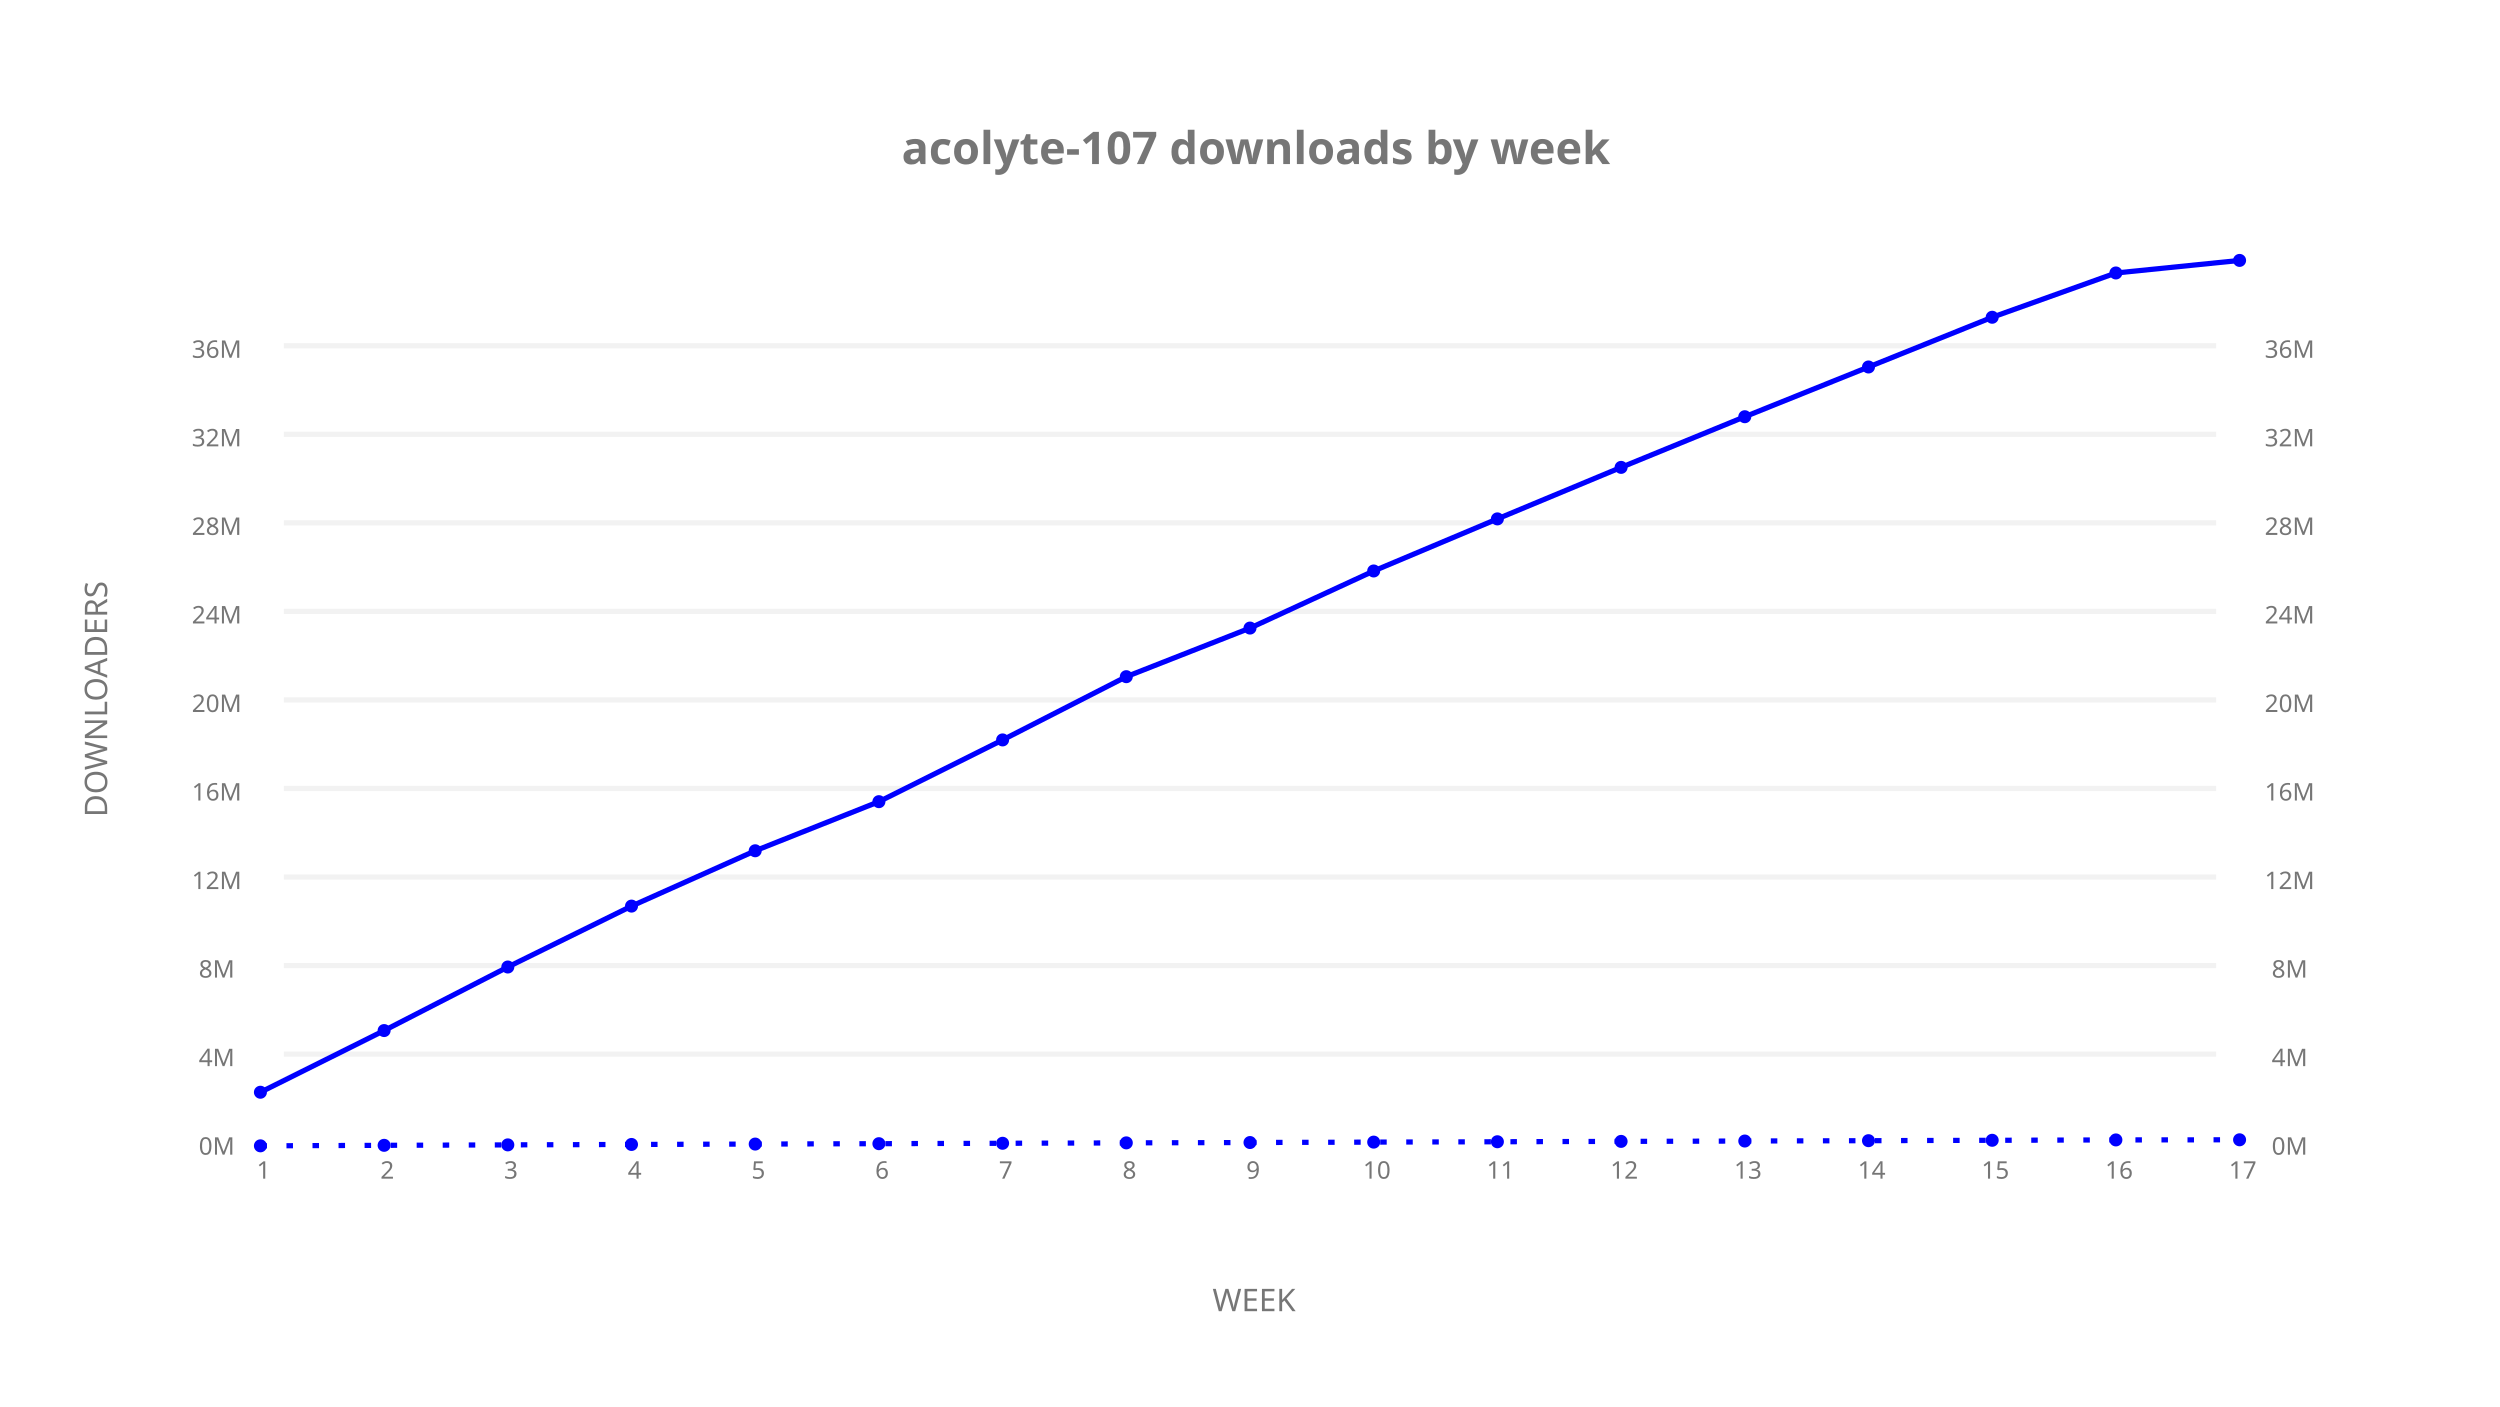
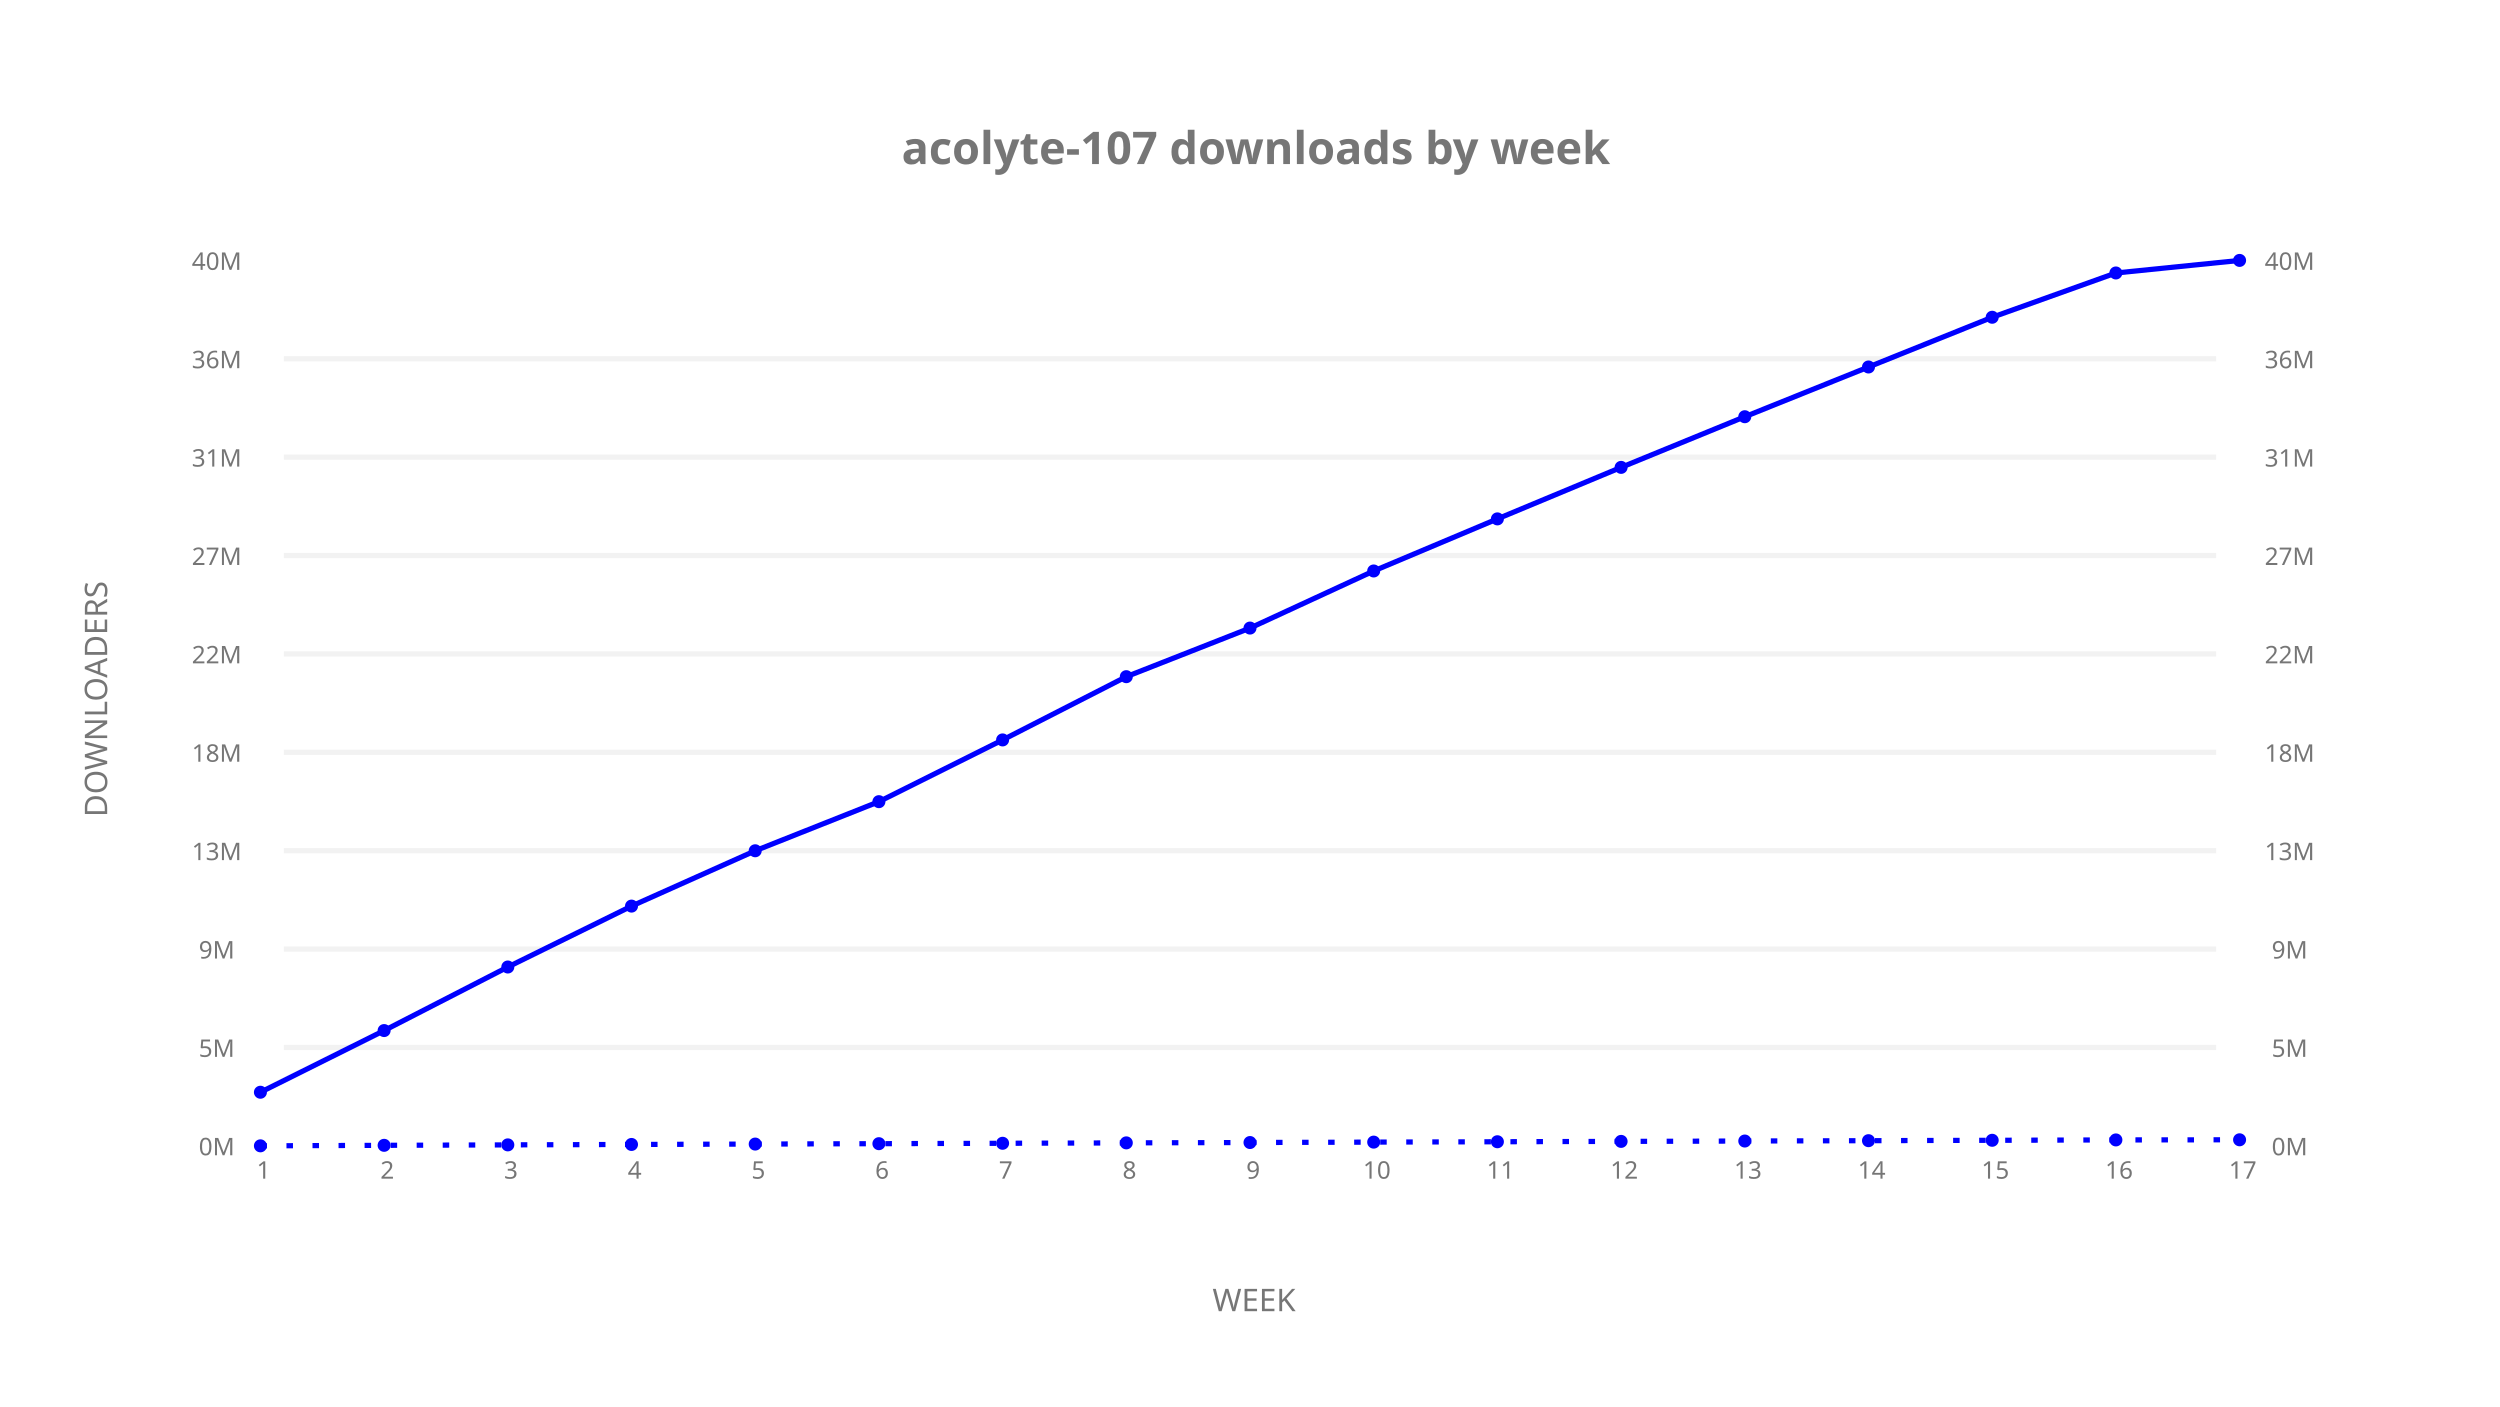
<svg xmlns="http://www.w3.org/2000/svg" xml:space="preserve" id="acolyte-107-downloads-by-week-acolyte-107-week" x="0px" y="0px" width="1920px" height="1080px" viewBox="0 0 1920 1080" enable-background="new 0 0 1920 1080" role="img">
  <g id="annotations">
    <text x="960" y="126" font-family="Atkinson Hyperlegible" font-size="26pt" text-anchor="middle" text-align="center" font-weight="600" font-style="normal" style="fill:rgb(118,118,118); fill-opacity:1; stroke:rgb(118,118,118); stroke-opacity:0; stroke-width:0.5"> acolyte-107 downloads by week</text>
    <g id="axes-lines">
      <text x="960" y="1007" font-family="Atkinson Hyperlegible" font-size="18pt" text-anchor="middle" text-align="center" font-weight="500" font-style="normal" style="fill:rgb(118,118,118); fill-opacity:1; stroke:rgb(118,118,118); stroke-opacity:0; stroke-width:0.5"> WEEK</text>
      <text x="73" y="540" font-family="Atkinson Hyperlegible" font-size="18pt" text-anchor="middle" text-align="center" dominant-baseline="central" font-weight="500" font-style="normal" style="fill:rgb(118,118,118); fill-opacity:1; stroke:rgb(118,118,118); stroke-opacity:0; stroke-width:0.5" transform="rotate(-90,73,540)"> DOWNLOADERS</text>
    </g>
    <g id="tic-y-label-lines">
-       <line x1="218" y1="809.559" x2="1702" y2="809.559" style="fill:rgb(0,0,255); fill-opacity:0; stroke:rgb(242,242,242); stroke-opacity:1; stroke-width:4" />
-       <line x1="218" y1="741.559" x2="1702" y2="741.559" style="fill:rgb(0,0,255); fill-opacity:0; stroke:rgb(242,242,242); stroke-opacity:1; stroke-width:4" />
-       <line x1="218" y1="673.559" x2="1702" y2="673.559" style="fill:rgb(0,0,255); fill-opacity:0; stroke:rgb(242,242,242); stroke-opacity:1; stroke-width:4" />
-       <line x1="218" y1="605.559" x2="1702" y2="605.559" style="fill:rgb(0,0,255); fill-opacity:0; stroke:rgb(242,242,242); stroke-opacity:1; stroke-width:4" />
-       <line x1="218" y1="537.559" x2="1702" y2="537.559" style="fill:rgb(0,0,255); fill-opacity:0; stroke:rgb(242,242,242); stroke-opacity:1; stroke-width:4" />
-       <line x1="218" y1="469.559" x2="1702" y2="469.559" style="fill:rgb(0,0,255); fill-opacity:0; stroke:rgb(242,242,242); stroke-opacity:1; stroke-width:4" />
-       <line x1="218" y1="401.559" x2="1702" y2="401.559" style="fill:rgb(0,0,255); fill-opacity:0; stroke:rgb(242,242,242); stroke-opacity:1; stroke-width:4" />
-       <line x1="218" y1="333.559" x2="1702" y2="333.559" style="fill:rgb(0,0,255); fill-opacity:0; stroke:rgb(242,242,242); stroke-opacity:1; stroke-width:4" />
-       <line x1="218" y1="265.559" x2="1702" y2="265.559" style="fill:rgb(0,0,255); fill-opacity:0; stroke:rgb(242,242,242); stroke-opacity:1; stroke-width:4" />
+       <line x1="218" y1="804.444" x2="1702" y2="804.444" style="fill:rgb(0,0,255); fill-opacity:0; stroke:rgb(242,242,242); stroke-opacity:1; stroke-width:4" />
+       <line x1="218" y1="728.889" x2="1702" y2="728.889" style="fill:rgb(0,0,255); fill-opacity:0; stroke:rgb(242,242,242); stroke-opacity:1; stroke-width:4" />
+       <line x1="218" y1="653.333" x2="1702" y2="653.333" style="fill:rgb(0,0,255); fill-opacity:0; stroke:rgb(242,242,242); stroke-opacity:1; stroke-width:4" />
+       <line x1="218" y1="577.778" x2="1702" y2="577.778" style="fill:rgb(0,0,255); fill-opacity:0; stroke:rgb(242,242,242); stroke-opacity:1; stroke-width:4" />
+       <line x1="218" y1="502.222" x2="1702" y2="502.222" style="fill:rgb(0,0,255); fill-opacity:0; stroke:rgb(242,242,242); stroke-opacity:1; stroke-width:4" />
+       <line x1="218" y1="426.667" x2="1702" y2="426.667" style="fill:rgb(0,0,255); fill-opacity:0; stroke:rgb(242,242,242); stroke-opacity:1; stroke-width:4" />
+       <line x1="218" y1="351.111" x2="1702" y2="351.111" style="fill:rgb(0,0,255); fill-opacity:0; stroke:rgb(242,242,242); stroke-opacity:1; stroke-width:4" />
+       <line x1="218" y1="275.556" x2="1702" y2="275.556" style="fill:rgb(0,0,255); fill-opacity:0; stroke:rgb(242,242,242); stroke-opacity:1; stroke-width:4" />
    </g>
    <g id="tic-x-labels">
      <text x="200" y="898" font-family="Atkinson Hyperlegible" font-size="14pt" text-anchor="middle" text-align="center" dominant-baseline="central" font-weight="400" font-style="normal" style="fill:rgb(118,118,118); fill-opacity:1; stroke:rgb(118,118,118); stroke-opacity:0; stroke-width:0.5"> 1</text>
      <text x="295" y="898" font-family="Atkinson Hyperlegible" font-size="14pt" text-anchor="middle" text-align="center" dominant-baseline="central" font-weight="400" font-style="normal" style="fill:rgb(118,118,118); fill-opacity:1; stroke:rgb(118,118,118); stroke-opacity:0; stroke-width:0.5"> 2</text>
      <text x="390" y="898" font-family="Atkinson Hyperlegible" font-size="14pt" text-anchor="middle" text-align="center" dominant-baseline="central" font-weight="400" font-style="normal" style="fill:rgb(118,118,118); fill-opacity:1; stroke:rgb(118,118,118); stroke-opacity:0; stroke-width:0.5"> 3</text>
      <text x="485" y="898" font-family="Atkinson Hyperlegible" font-size="14pt" text-anchor="middle" text-align="center" dominant-baseline="central" font-weight="400" font-style="normal" style="fill:rgb(118,118,118); fill-opacity:1; stroke:rgb(118,118,118); stroke-opacity:0; stroke-width:0.5"> 4</text>
      <text x="580" y="898" font-family="Atkinson Hyperlegible" font-size="14pt" text-anchor="middle" text-align="center" dominant-baseline="central" font-weight="400" font-style="normal" style="fill:rgb(118,118,118); fill-opacity:1; stroke:rgb(118,118,118); stroke-opacity:0; stroke-width:0.5"> 5</text>
      <text x="675" y="898" font-family="Atkinson Hyperlegible" font-size="14pt" text-anchor="middle" text-align="center" dominant-baseline="central" font-weight="400" font-style="normal" style="fill:rgb(118,118,118); fill-opacity:1; stroke:rgb(118,118,118); stroke-opacity:0; stroke-width:0.5"> 6</text>
      <text x="770" y="898" font-family="Atkinson Hyperlegible" font-size="14pt" text-anchor="middle" text-align="center" dominant-baseline="central" font-weight="400" font-style="normal" style="fill:rgb(118,118,118); fill-opacity:1; stroke:rgb(118,118,118); stroke-opacity:0; stroke-width:0.5"> 7</text>
      <text x="865" y="898" font-family="Atkinson Hyperlegible" font-size="14pt" text-anchor="middle" text-align="center" dominant-baseline="central" font-weight="400" font-style="normal" style="fill:rgb(118,118,118); fill-opacity:1; stroke:rgb(118,118,118); stroke-opacity:0; stroke-width:0.5"> 8</text>
      <text x="960" y="898" font-family="Atkinson Hyperlegible" font-size="14pt" text-anchor="middle" text-align="center" dominant-baseline="central" font-weight="400" font-style="normal" style="fill:rgb(118,118,118); fill-opacity:1; stroke:rgb(118,118,118); stroke-opacity:0; stroke-width:0.5"> 9</text>
      <text x="1055" y="898" font-family="Atkinson Hyperlegible" font-size="14pt" text-anchor="middle" text-align="center" dominant-baseline="central" font-weight="400" font-style="normal" style="fill:rgb(118,118,118); fill-opacity:1; stroke:rgb(118,118,118); stroke-opacity:0; stroke-width:0.5"> 10</text>
      <text x="1150" y="898" font-family="Atkinson Hyperlegible" font-size="14pt" text-anchor="middle" text-align="center" dominant-baseline="central" font-weight="400" font-style="normal" style="fill:rgb(118,118,118); fill-opacity:1; stroke:rgb(118,118,118); stroke-opacity:0; stroke-width:0.5"> 11</text>
      <text x="1245" y="898" font-family="Atkinson Hyperlegible" font-size="14pt" text-anchor="middle" text-align="center" dominant-baseline="central" font-weight="400" font-style="normal" style="fill:rgb(118,118,118); fill-opacity:1; stroke:rgb(118,118,118); stroke-opacity:0; stroke-width:0.5"> 12</text>
      <text x="1340" y="898" font-family="Atkinson Hyperlegible" font-size="14pt" text-anchor="middle" text-align="center" dominant-baseline="central" font-weight="400" font-style="normal" style="fill:rgb(118,118,118); fill-opacity:1; stroke:rgb(118,118,118); stroke-opacity:0; stroke-width:0.5"> 13</text>
      <text x="1435" y="898" font-family="Atkinson Hyperlegible" font-size="14pt" text-anchor="middle" text-align="center" dominant-baseline="central" font-weight="400" font-style="normal" style="fill:rgb(118,118,118); fill-opacity:1; stroke:rgb(118,118,118); stroke-opacity:0; stroke-width:0.5"> 14</text>
      <text x="1530" y="898" font-family="Atkinson Hyperlegible" font-size="14pt" text-anchor="middle" text-align="center" dominant-baseline="central" font-weight="400" font-style="normal" style="fill:rgb(118,118,118); fill-opacity:1; stroke:rgb(118,118,118); stroke-opacity:0; stroke-width:0.5"> 15</text>
      <text x="1625" y="898" font-family="Atkinson Hyperlegible" font-size="14pt" text-anchor="middle" text-align="center" dominant-baseline="central" font-weight="400" font-style="normal" style="fill:rgb(118,118,118); fill-opacity:1; stroke:rgb(118,118,118); stroke-opacity:0; stroke-width:0.5"> 16</text>
      <text x="1720" y="898" font-family="Atkinson Hyperlegible" font-size="14pt" text-anchor="middle" text-align="center" dominant-baseline="central" font-weight="400" font-style="normal" style="fill:rgb(118,118,118); fill-opacity:1; stroke:rgb(118,118,118); stroke-opacity:0; stroke-width:0.5"> 17</text>
    </g>
    <g id="tic-y-labels">
-       <text x="164" y="879.559" font-family="Atkinson Hyperlegible" font-size="14pt" text-anchor="middle" text-align="center" dominant-baseline="central" font-weight="400" font-style="normal" style="fill:rgb(118,118,118); fill-opacity:1; stroke:rgb(118,118,118); stroke-opacity:0; stroke-width:0.5"> 0M</text>
-       <text x="1756" y="879.559" font-family="Atkinson Hyperlegible" font-size="14pt" text-anchor="middle" text-align="center" dominant-baseline="central" font-weight="400" font-style="normal" style="fill:rgb(118,118,118); fill-opacity:1; stroke:rgb(118,118,118); stroke-opacity:0; stroke-width:0.5"> 0M</text>
-       <text x="164" y="811.559" font-family="Atkinson Hyperlegible" font-size="14pt" text-anchor="middle" text-align="center" dominant-baseline="central" font-weight="400" font-style="normal" style="fill:rgb(118,118,118); fill-opacity:1; stroke:rgb(118,118,118); stroke-opacity:0; stroke-width:0.5"> 4M</text>
-       <text x="1756" y="811.559" font-family="Atkinson Hyperlegible" font-size="14pt" text-anchor="middle" text-align="center" dominant-baseline="central" font-weight="400" font-style="normal" style="fill:rgb(118,118,118); fill-opacity:1; stroke:rgb(118,118,118); stroke-opacity:0; stroke-width:0.5"> 4M</text>
-       <text x="164" y="743.559" font-family="Atkinson Hyperlegible" font-size="14pt" text-anchor="middle" text-align="center" dominant-baseline="central" font-weight="400" font-style="normal" style="fill:rgb(118,118,118); fill-opacity:1; stroke:rgb(118,118,118); stroke-opacity:0; stroke-width:0.5"> 8M</text>
-       <text x="1756" y="743.559" font-family="Atkinson Hyperlegible" font-size="14pt" text-anchor="middle" text-align="center" dominant-baseline="central" font-weight="400" font-style="normal" style="fill:rgb(118,118,118); fill-opacity:1; stroke:rgb(118,118,118); stroke-opacity:0; stroke-width:0.5"> 8M</text>
-       <text x="164" y="675.559" font-family="Atkinson Hyperlegible" font-size="14pt" text-anchor="middle" text-align="center" dominant-baseline="central" font-weight="400" font-style="normal" style="fill:rgb(118,118,118); fill-opacity:1; stroke:rgb(118,118,118); stroke-opacity:0; stroke-width:0.5"> 12M</text>
-       <text x="1756" y="675.559" font-family="Atkinson Hyperlegible" font-size="14pt" text-anchor="middle" text-align="center" dominant-baseline="central" font-weight="400" font-style="normal" style="fill:rgb(118,118,118); fill-opacity:1; stroke:rgb(118,118,118); stroke-opacity:0; stroke-width:0.5"> 12M</text>
-       <text x="164" y="607.559" font-family="Atkinson Hyperlegible" font-size="14pt" text-anchor="middle" text-align="center" dominant-baseline="central" font-weight="400" font-style="normal" style="fill:rgb(118,118,118); fill-opacity:1; stroke:rgb(118,118,118); stroke-opacity:0; stroke-width:0.5"> 16M</text>
-       <text x="1756" y="607.559" font-family="Atkinson Hyperlegible" font-size="14pt" text-anchor="middle" text-align="center" dominant-baseline="central" font-weight="400" font-style="normal" style="fill:rgb(118,118,118); fill-opacity:1; stroke:rgb(118,118,118); stroke-opacity:0; stroke-width:0.5"> 16M</text>
-       <text x="164" y="539.559" font-family="Atkinson Hyperlegible" font-size="14pt" text-anchor="middle" text-align="center" dominant-baseline="central" font-weight="400" font-style="normal" style="fill:rgb(118,118,118); fill-opacity:1; stroke:rgb(118,118,118); stroke-opacity:0; stroke-width:0.5"> 20M</text>
-       <text x="1756" y="539.559" font-family="Atkinson Hyperlegible" font-size="14pt" text-anchor="middle" text-align="center" dominant-baseline="central" font-weight="400" font-style="normal" style="fill:rgb(118,118,118); fill-opacity:1; stroke:rgb(118,118,118); stroke-opacity:0; stroke-width:0.5"> 20M</text>
-       <text x="164" y="471.559" font-family="Atkinson Hyperlegible" font-size="14pt" text-anchor="middle" text-align="center" dominant-baseline="central" font-weight="400" font-style="normal" style="fill:rgb(118,118,118); fill-opacity:1; stroke:rgb(118,118,118); stroke-opacity:0; stroke-width:0.5"> 24M</text>
-       <text x="1756" y="471.559" font-family="Atkinson Hyperlegible" font-size="14pt" text-anchor="middle" text-align="center" dominant-baseline="central" font-weight="400" font-style="normal" style="fill:rgb(118,118,118); fill-opacity:1; stroke:rgb(118,118,118); stroke-opacity:0; stroke-width:0.5"> 24M</text>
-       <text x="164" y="403.559" font-family="Atkinson Hyperlegible" font-size="14pt" text-anchor="middle" text-align="center" dominant-baseline="central" font-weight="400" font-style="normal" style="fill:rgb(118,118,118); fill-opacity:1; stroke:rgb(118,118,118); stroke-opacity:0; stroke-width:0.5"> 28M</text>
-       <text x="1756" y="403.559" font-family="Atkinson Hyperlegible" font-size="14pt" text-anchor="middle" text-align="center" dominant-baseline="central" font-weight="400" font-style="normal" style="fill:rgb(118,118,118); fill-opacity:1; stroke:rgb(118,118,118); stroke-opacity:0; stroke-width:0.5"> 28M</text>
-       <text x="164" y="335.559" font-family="Atkinson Hyperlegible" font-size="14pt" text-anchor="middle" text-align="center" dominant-baseline="central" font-weight="400" font-style="normal" style="fill:rgb(118,118,118); fill-opacity:1; stroke:rgb(118,118,118); stroke-opacity:0; stroke-width:0.5"> 32M</text>
-       <text x="1756" y="335.559" font-family="Atkinson Hyperlegible" font-size="14pt" text-anchor="middle" text-align="center" dominant-baseline="central" font-weight="400" font-style="normal" style="fill:rgb(118,118,118); fill-opacity:1; stroke:rgb(118,118,118); stroke-opacity:0; stroke-width:0.5"> 32M</text>
-       <text x="164" y="267.559" font-family="Atkinson Hyperlegible" font-size="14pt" text-anchor="middle" text-align="center" dominant-baseline="central" font-weight="400" font-style="normal" style="fill:rgb(118,118,118); fill-opacity:1; stroke:rgb(118,118,118); stroke-opacity:0; stroke-width:0.5"> 36M</text>
-       <text x="1756" y="267.559" font-family="Atkinson Hyperlegible" font-size="14pt" text-anchor="middle" text-align="center" dominant-baseline="central" font-weight="400" font-style="normal" style="fill:rgb(118,118,118); fill-opacity:1; stroke:rgb(118,118,118); stroke-opacity:0; stroke-width:0.5"> 36M</text>
+       <text x="164" y="880" font-family="Atkinson Hyperlegible" font-size="14pt" text-anchor="middle" text-align="center" dominant-baseline="central" font-weight="400" font-style="normal" style="fill:rgb(118,118,118); fill-opacity:1; stroke:rgb(118,118,118); stroke-opacity:0; stroke-width:0.5"> 0M</text>
+       <text x="1756" y="880" font-family="Atkinson Hyperlegible" font-size="14pt" text-anchor="middle" text-align="center" dominant-baseline="central" font-weight="400" font-style="normal" style="fill:rgb(118,118,118); fill-opacity:1; stroke:rgb(118,118,118); stroke-opacity:0; stroke-width:0.5"> 0M</text>
+       <text x="164" y="804.444" font-family="Atkinson Hyperlegible" font-size="14pt" text-anchor="middle" text-align="center" dominant-baseline="central" font-weight="400" font-style="normal" style="fill:rgb(118,118,118); fill-opacity:1; stroke:rgb(118,118,118); stroke-opacity:0; stroke-width:0.5"> 5M</text>
+       <text x="1756" y="804.444" font-family="Atkinson Hyperlegible" font-size="14pt" text-anchor="middle" text-align="center" dominant-baseline="central" font-weight="400" font-style="normal" style="fill:rgb(118,118,118); fill-opacity:1; stroke:rgb(118,118,118); stroke-opacity:0; stroke-width:0.5"> 5M</text>
+       <text x="164" y="728.889" font-family="Atkinson Hyperlegible" font-size="14pt" text-anchor="middle" text-align="center" dominant-baseline="central" font-weight="400" font-style="normal" style="fill:rgb(118,118,118); fill-opacity:1; stroke:rgb(118,118,118); stroke-opacity:0; stroke-width:0.5"> 9M</text>
+       <text x="1756" y="728.889" font-family="Atkinson Hyperlegible" font-size="14pt" text-anchor="middle" text-align="center" dominant-baseline="central" font-weight="400" font-style="normal" style="fill:rgb(118,118,118); fill-opacity:1; stroke:rgb(118,118,118); stroke-opacity:0; stroke-width:0.5"> 9M</text>
+       <text x="164" y="653.333" font-family="Atkinson Hyperlegible" font-size="14pt" text-anchor="middle" text-align="center" dominant-baseline="central" font-weight="400" font-style="normal" style="fill:rgb(118,118,118); fill-opacity:1; stroke:rgb(118,118,118); stroke-opacity:0; stroke-width:0.5"> 13M</text>
+       <text x="1756" y="653.333" font-family="Atkinson Hyperlegible" font-size="14pt" text-anchor="middle" text-align="center" dominant-baseline="central" font-weight="400" font-style="normal" style="fill:rgb(118,118,118); fill-opacity:1; stroke:rgb(118,118,118); stroke-opacity:0; stroke-width:0.5"> 13M</text>
+       <text x="164" y="577.778" font-family="Atkinson Hyperlegible" font-size="14pt" text-anchor="middle" text-align="center" dominant-baseline="central" font-weight="400" font-style="normal" style="fill:rgb(118,118,118); fill-opacity:1; stroke:rgb(118,118,118); stroke-opacity:0; stroke-width:0.5"> 18M</text>
+       <text x="1756" y="577.778" font-family="Atkinson Hyperlegible" font-size="14pt" text-anchor="middle" text-align="center" dominant-baseline="central" font-weight="400" font-style="normal" style="fill:rgb(118,118,118); fill-opacity:1; stroke:rgb(118,118,118); stroke-opacity:0; stroke-width:0.5"> 18M</text>
+       <text x="164" y="502.222" font-family="Atkinson Hyperlegible" font-size="14pt" text-anchor="middle" text-align="center" dominant-baseline="central" font-weight="400" font-style="normal" style="fill:rgb(118,118,118); fill-opacity:1; stroke:rgb(118,118,118); stroke-opacity:0; stroke-width:0.5"> 22M</text>
+       <text x="1756" y="502.222" font-family="Atkinson Hyperlegible" font-size="14pt" text-anchor="middle" text-align="center" dominant-baseline="central" font-weight="400" font-style="normal" style="fill:rgb(118,118,118); fill-opacity:1; stroke:rgb(118,118,118); stroke-opacity:0; stroke-width:0.5"> 22M</text>
+       <text x="164" y="426.667" font-family="Atkinson Hyperlegible" font-size="14pt" text-anchor="middle" text-align="center" dominant-baseline="central" font-weight="400" font-style="normal" style="fill:rgb(118,118,118); fill-opacity:1; stroke:rgb(118,118,118); stroke-opacity:0; stroke-width:0.5"> 27M</text>
+       <text x="1756" y="426.667" font-family="Atkinson Hyperlegible" font-size="14pt" text-anchor="middle" text-align="center" dominant-baseline="central" font-weight="400" font-style="normal" style="fill:rgb(118,118,118); fill-opacity:1; stroke:rgb(118,118,118); stroke-opacity:0; stroke-width:0.5"> 27M</text>
+       <text x="164" y="351.111" font-family="Atkinson Hyperlegible" font-size="14pt" text-anchor="middle" text-align="center" dominant-baseline="central" font-weight="400" font-style="normal" style="fill:rgb(118,118,118); fill-opacity:1; stroke:rgb(118,118,118); stroke-opacity:0; stroke-width:0.5"> 31M</text>
+       <text x="1756" y="351.111" font-family="Atkinson Hyperlegible" font-size="14pt" text-anchor="middle" text-align="center" dominant-baseline="central" font-weight="400" font-style="normal" style="fill:rgb(118,118,118); fill-opacity:1; stroke:rgb(118,118,118); stroke-opacity:0; stroke-width:0.5"> 31M</text>
+       <text x="164" y="275.556" font-family="Atkinson Hyperlegible" font-size="14pt" text-anchor="middle" text-align="center" dominant-baseline="central" font-weight="400" font-style="normal" style="fill:rgb(118,118,118); fill-opacity:1; stroke:rgb(118,118,118); stroke-opacity:0; stroke-width:0.5"> 36M</text>
+       <text x="1756" y="275.556" font-family="Atkinson Hyperlegible" font-size="14pt" text-anchor="middle" text-align="center" dominant-baseline="central" font-weight="400" font-style="normal" style="fill:rgb(118,118,118); fill-opacity:1; stroke:rgb(118,118,118); stroke-opacity:0; stroke-width:0.5"> 36M</text>
+       <text x="164" y="200" font-family="Atkinson Hyperlegible" font-size="14pt" text-anchor="middle" text-align="center" dominant-baseline="central" font-weight="400" font-style="normal" style="fill:rgb(118,118,118); fill-opacity:1; stroke:rgb(118,118,118); stroke-opacity:0; stroke-width:0.5"> 40M</text>
+       <text x="1756" y="200" font-family="Atkinson Hyperlegible" font-size="14pt" text-anchor="middle" text-align="center" dominant-baseline="central" font-weight="400" font-style="normal" style="fill:rgb(118,118,118); fill-opacity:1; stroke:rgb(118,118,118); stroke-opacity:0; stroke-width:0.5"> 40M</text>
    </g>
  </g>
  <g id="polyline-acolyte-107 downloads by week">
    <polyline points="200,838.849 295,791.475 390,742.662 485,695.887 580,653.391 675,615.677 770,568.262 865,519.69 960,482.357 1055,438.508 1150,398.508 1245,358.948 1340,320.045 1435,281.847 1530,243.656 1625,209.645 1720,200 " style="fill:rgb(0,0,255); fill-opacity:0; stroke:rgb(0,0,255); stroke-opacity:1; stroke-width:4" />
  </g>
  <g id="markers-acolyte-107 downloads by week">
    <circle cx="200" cy="838.849" r="5" style="fill:rgb(0,0,255); fill-opacity:1; stroke:rgb(0,0,255); stroke-opacity:0; stroke-width:4">
</circle>
    <circle cx="295" cy="791.475" r="5" style="fill:rgb(0,0,255); fill-opacity:1; stroke:rgb(0,0,255); stroke-opacity:0; stroke-width:4">
</circle>
    <circle cx="390" cy="742.662" r="5" style="fill:rgb(0,0,255); fill-opacity:1; stroke:rgb(0,0,255); stroke-opacity:0; stroke-width:4">
</circle>
    <circle cx="485" cy="695.887" r="5" style="fill:rgb(0,0,255); fill-opacity:1; stroke:rgb(0,0,255); stroke-opacity:0; stroke-width:4">
</circle>
    <circle cx="580" cy="653.391" r="5" style="fill:rgb(0,0,255); fill-opacity:1; stroke:rgb(0,0,255); stroke-opacity:0; stroke-width:4">
</circle>
    <circle cx="675" cy="615.677" r="5" style="fill:rgb(0,0,255); fill-opacity:1; stroke:rgb(0,0,255); stroke-opacity:0; stroke-width:4">
</circle>
    <circle cx="770" cy="568.262" r="5" style="fill:rgb(0,0,255); fill-opacity:1; stroke:rgb(0,0,255); stroke-opacity:0; stroke-width:4">
</circle>
    <circle cx="865" cy="519.69" r="5" style="fill:rgb(0,0,255); fill-opacity:1; stroke:rgb(0,0,255); stroke-opacity:0; stroke-width:4">
</circle>
    <circle cx="960" cy="482.357" r="5" style="fill:rgb(0,0,255); fill-opacity:1; stroke:rgb(0,0,255); stroke-opacity:0; stroke-width:4">
</circle>
    <circle cx="1055" cy="438.508" r="5" style="fill:rgb(0,0,255); fill-opacity:1; stroke:rgb(0,0,255); stroke-opacity:0; stroke-width:4">
</circle>
    <circle cx="1150" cy="398.508" r="5" style="fill:rgb(0,0,255); fill-opacity:1; stroke:rgb(0,0,255); stroke-opacity:0; stroke-width:4">
</circle>
    <circle cx="1245" cy="358.948" r="5" style="fill:rgb(0,0,255); fill-opacity:1; stroke:rgb(0,0,255); stroke-opacity:0; stroke-width:4">
</circle>
    <circle cx="1340" cy="320.045" r="5" style="fill:rgb(0,0,255); fill-opacity:1; stroke:rgb(0,0,255); stroke-opacity:0; stroke-width:4">
</circle>
    <circle cx="1435" cy="281.847" r="5" style="fill:rgb(0,0,255); fill-opacity:1; stroke:rgb(0,0,255); stroke-opacity:0; stroke-width:4">
</circle>
    <circle cx="1530" cy="243.656" r="5" style="fill:rgb(0,0,255); fill-opacity:1; stroke:rgb(0,0,255); stroke-opacity:0; stroke-width:4">
</circle>
    <circle cx="1625" cy="209.645" r="5" style="fill:rgb(0,0,255); fill-opacity:1; stroke:rgb(0,0,255); stroke-opacity:0; stroke-width:4">
</circle>
    <circle cx="1720" cy="200" r="5" style="fill:rgb(0,0,255); fill-opacity:1; stroke:rgb(0,0,255); stroke-opacity:0; stroke-width:4">
</circle>
  </g>
  <g id="polyline-acolyte-107 downloads by week uploaders">
    <polyline points="200,880 295,879.612 390,879.266 485,878.944 580,878.647 675,878.344 770,878.043 865,877.728 960,877.459 1055,877.147 1150,876.862 1245,876.59 1340,876.312 1435,876.04 1530,875.744 1625,875.464 1720,875.363 " stroke-dasharray="5 15" style="fill:rgb(0,0,255); fill-opacity:0; stroke:rgb(0,0,255); stroke-opacity:1; stroke-width:4" />
  </g>
  <g id="markers-acolyte-107 downloads by week uploaders">
    <circle cx="200" cy="880" r="5" style="fill:rgb(0,0,255); fill-opacity:1; stroke:rgb(0,0,255); stroke-opacity:0; stroke-width:4">
</circle>
    <circle cx="295" cy="879.612" r="5" style="fill:rgb(0,0,255); fill-opacity:1; stroke:rgb(0,0,255); stroke-opacity:0; stroke-width:4">
</circle>
    <circle cx="390" cy="879.266" r="5" style="fill:rgb(0,0,255); fill-opacity:1; stroke:rgb(0,0,255); stroke-opacity:0; stroke-width:4">
</circle>
    <circle cx="485" cy="878.944" r="5" style="fill:rgb(0,0,255); fill-opacity:1; stroke:rgb(0,0,255); stroke-opacity:0; stroke-width:4">
</circle>
    <circle cx="580" cy="878.647" r="5" style="fill:rgb(0,0,255); fill-opacity:1; stroke:rgb(0,0,255); stroke-opacity:0; stroke-width:4">
</circle>
    <circle cx="675" cy="878.344" r="5" style="fill:rgb(0,0,255); fill-opacity:1; stroke:rgb(0,0,255); stroke-opacity:0; stroke-width:4">
</circle>
    <circle cx="770" cy="878.043" r="5" style="fill:rgb(0,0,255); fill-opacity:1; stroke:rgb(0,0,255); stroke-opacity:0; stroke-width:4">
</circle>
    <circle cx="865" cy="877.728" r="5" style="fill:rgb(0,0,255); fill-opacity:1; stroke:rgb(0,0,255); stroke-opacity:0; stroke-width:4">
</circle>
    <circle cx="960" cy="877.459" r="5" style="fill:rgb(0,0,255); fill-opacity:1; stroke:rgb(0,0,255); stroke-opacity:0; stroke-width:4">
</circle>
    <circle cx="1055" cy="877.147" r="5" style="fill:rgb(0,0,255); fill-opacity:1; stroke:rgb(0,0,255); stroke-opacity:0; stroke-width:4">
</circle>
    <circle cx="1150" cy="876.862" r="5" style="fill:rgb(0,0,255); fill-opacity:1; stroke:rgb(0,0,255); stroke-opacity:0; stroke-width:4">
</circle>
    <circle cx="1245" cy="876.59" r="5" style="fill:rgb(0,0,255); fill-opacity:1; stroke:rgb(0,0,255); stroke-opacity:0; stroke-width:4">
</circle>
    <circle cx="1340" cy="876.312" r="5" style="fill:rgb(0,0,255); fill-opacity:1; stroke:rgb(0,0,255); stroke-opacity:0; stroke-width:4">
</circle>
    <circle cx="1435" cy="876.04" r="5" style="fill:rgb(0,0,255); fill-opacity:1; stroke:rgb(0,0,255); stroke-opacity:0; stroke-width:4">
</circle>
    <circle cx="1530" cy="875.744" r="5" style="fill:rgb(0,0,255); fill-opacity:1; stroke:rgb(0,0,255); stroke-opacity:0; stroke-width:4">
</circle>
    <circle cx="1625" cy="875.464" r="5" style="fill:rgb(0,0,255); fill-opacity:1; stroke:rgb(0,0,255); stroke-opacity:0; stroke-width:4">
</circle>
    <circle cx="1720" cy="875.363" r="5" style="fill:rgb(0,0,255); fill-opacity:1; stroke:rgb(0,0,255); stroke-opacity:0; stroke-width:4">
</circle>
  </g>
</svg>
